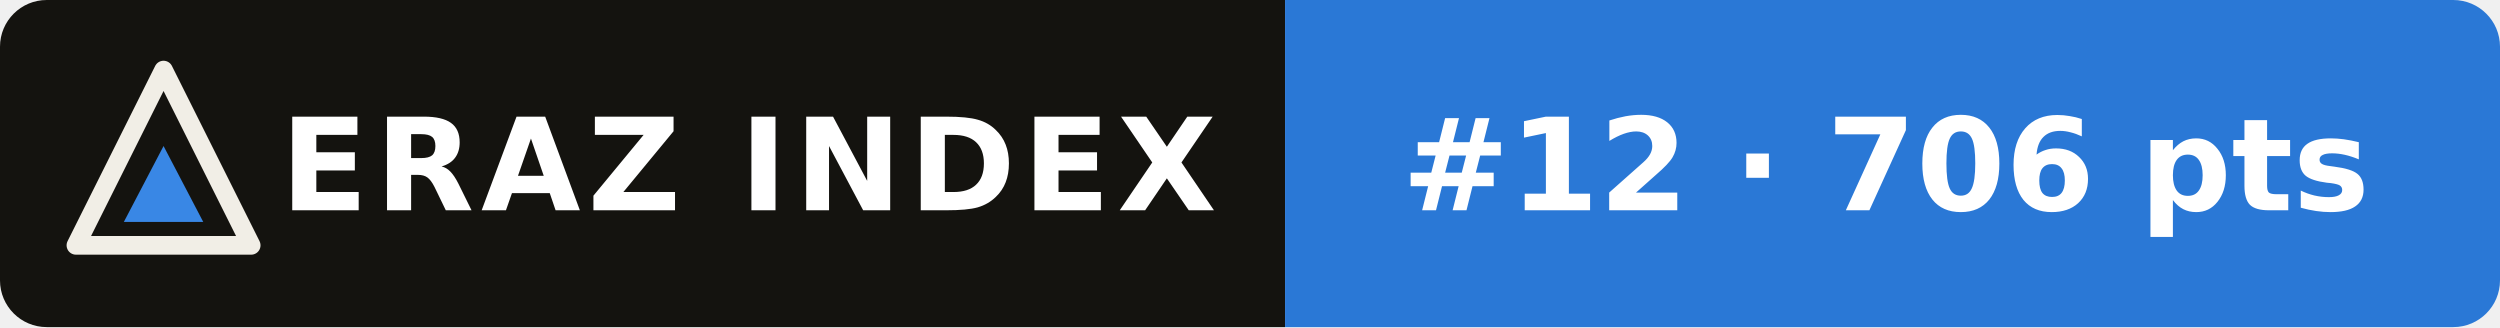
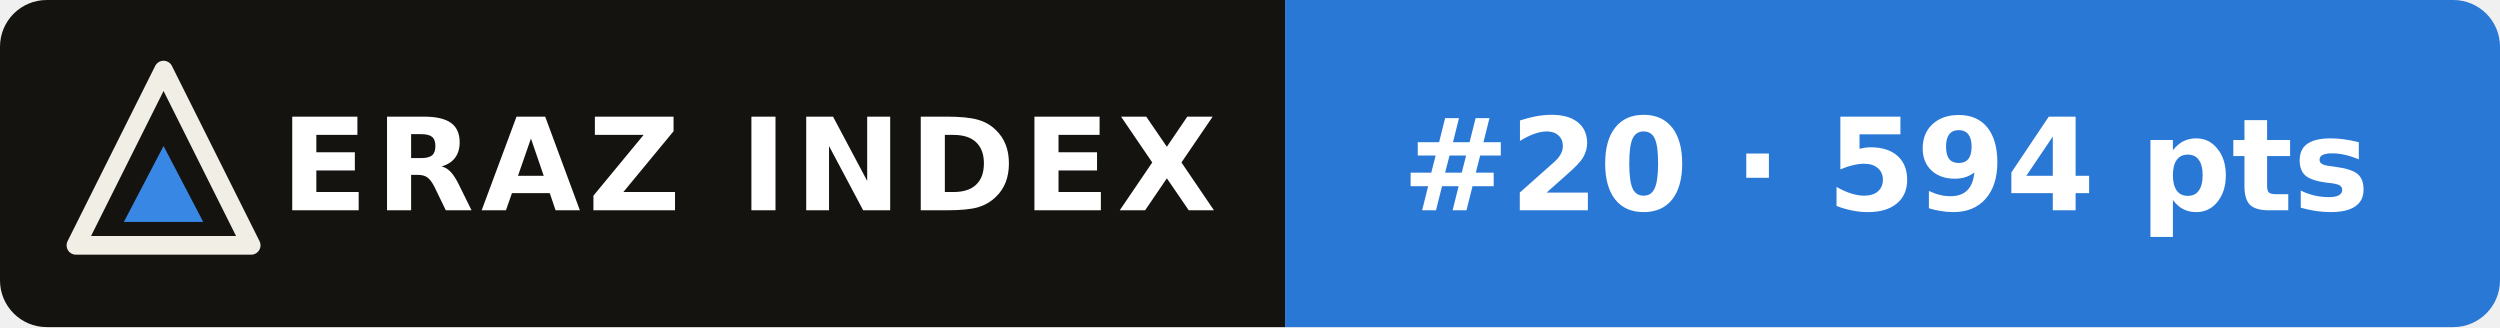
- <svg xmlns="http://www.w3.org/2000/svg" width="214" height="28" viewBox="0 0 214 28" role="img" aria-label="ERAZ Index: Ling 3.1 Flash #12 · 706 pts">
+ <svg xmlns="http://www.w3.org/2000/svg" width="214" height="28" viewBox="0 0 214 28" role="img" aria-label="ERAZ Index: Ling 3.1 Flash #20 · 594 pts">
  <clipPath id="c">
    <rect width="214" height="28" rx="4" />
  </clipPath>
  <g clip-path="url(#c)">
    <rect width="110" height="28" fill="#14130f" />
    <rect x="110" width="104" height="28" fill="#2a78d6" />
  </g>
  <path d="M14 6 21.5 21H6.5Z" fill="none" stroke="#f1eee6" stroke-width="1.6" stroke-linejoin="round" />
  <path d="M14 12.5 17.4 19H10.6Z" fill="#3987e5" />
  <g font-family="Verdana,DejaVu Sans,Geneva,sans-serif" font-size="11" font-weight="bold" fill="#fff">
    <text x="24" y="18" letter-spacing=".6">ERAZ INDEX</text>
-     <text x="120" y="18">#12 · 706 pts</text>
+     <text x="120" y="18">#20 · 594 pts</text>
  </g>
</svg>
